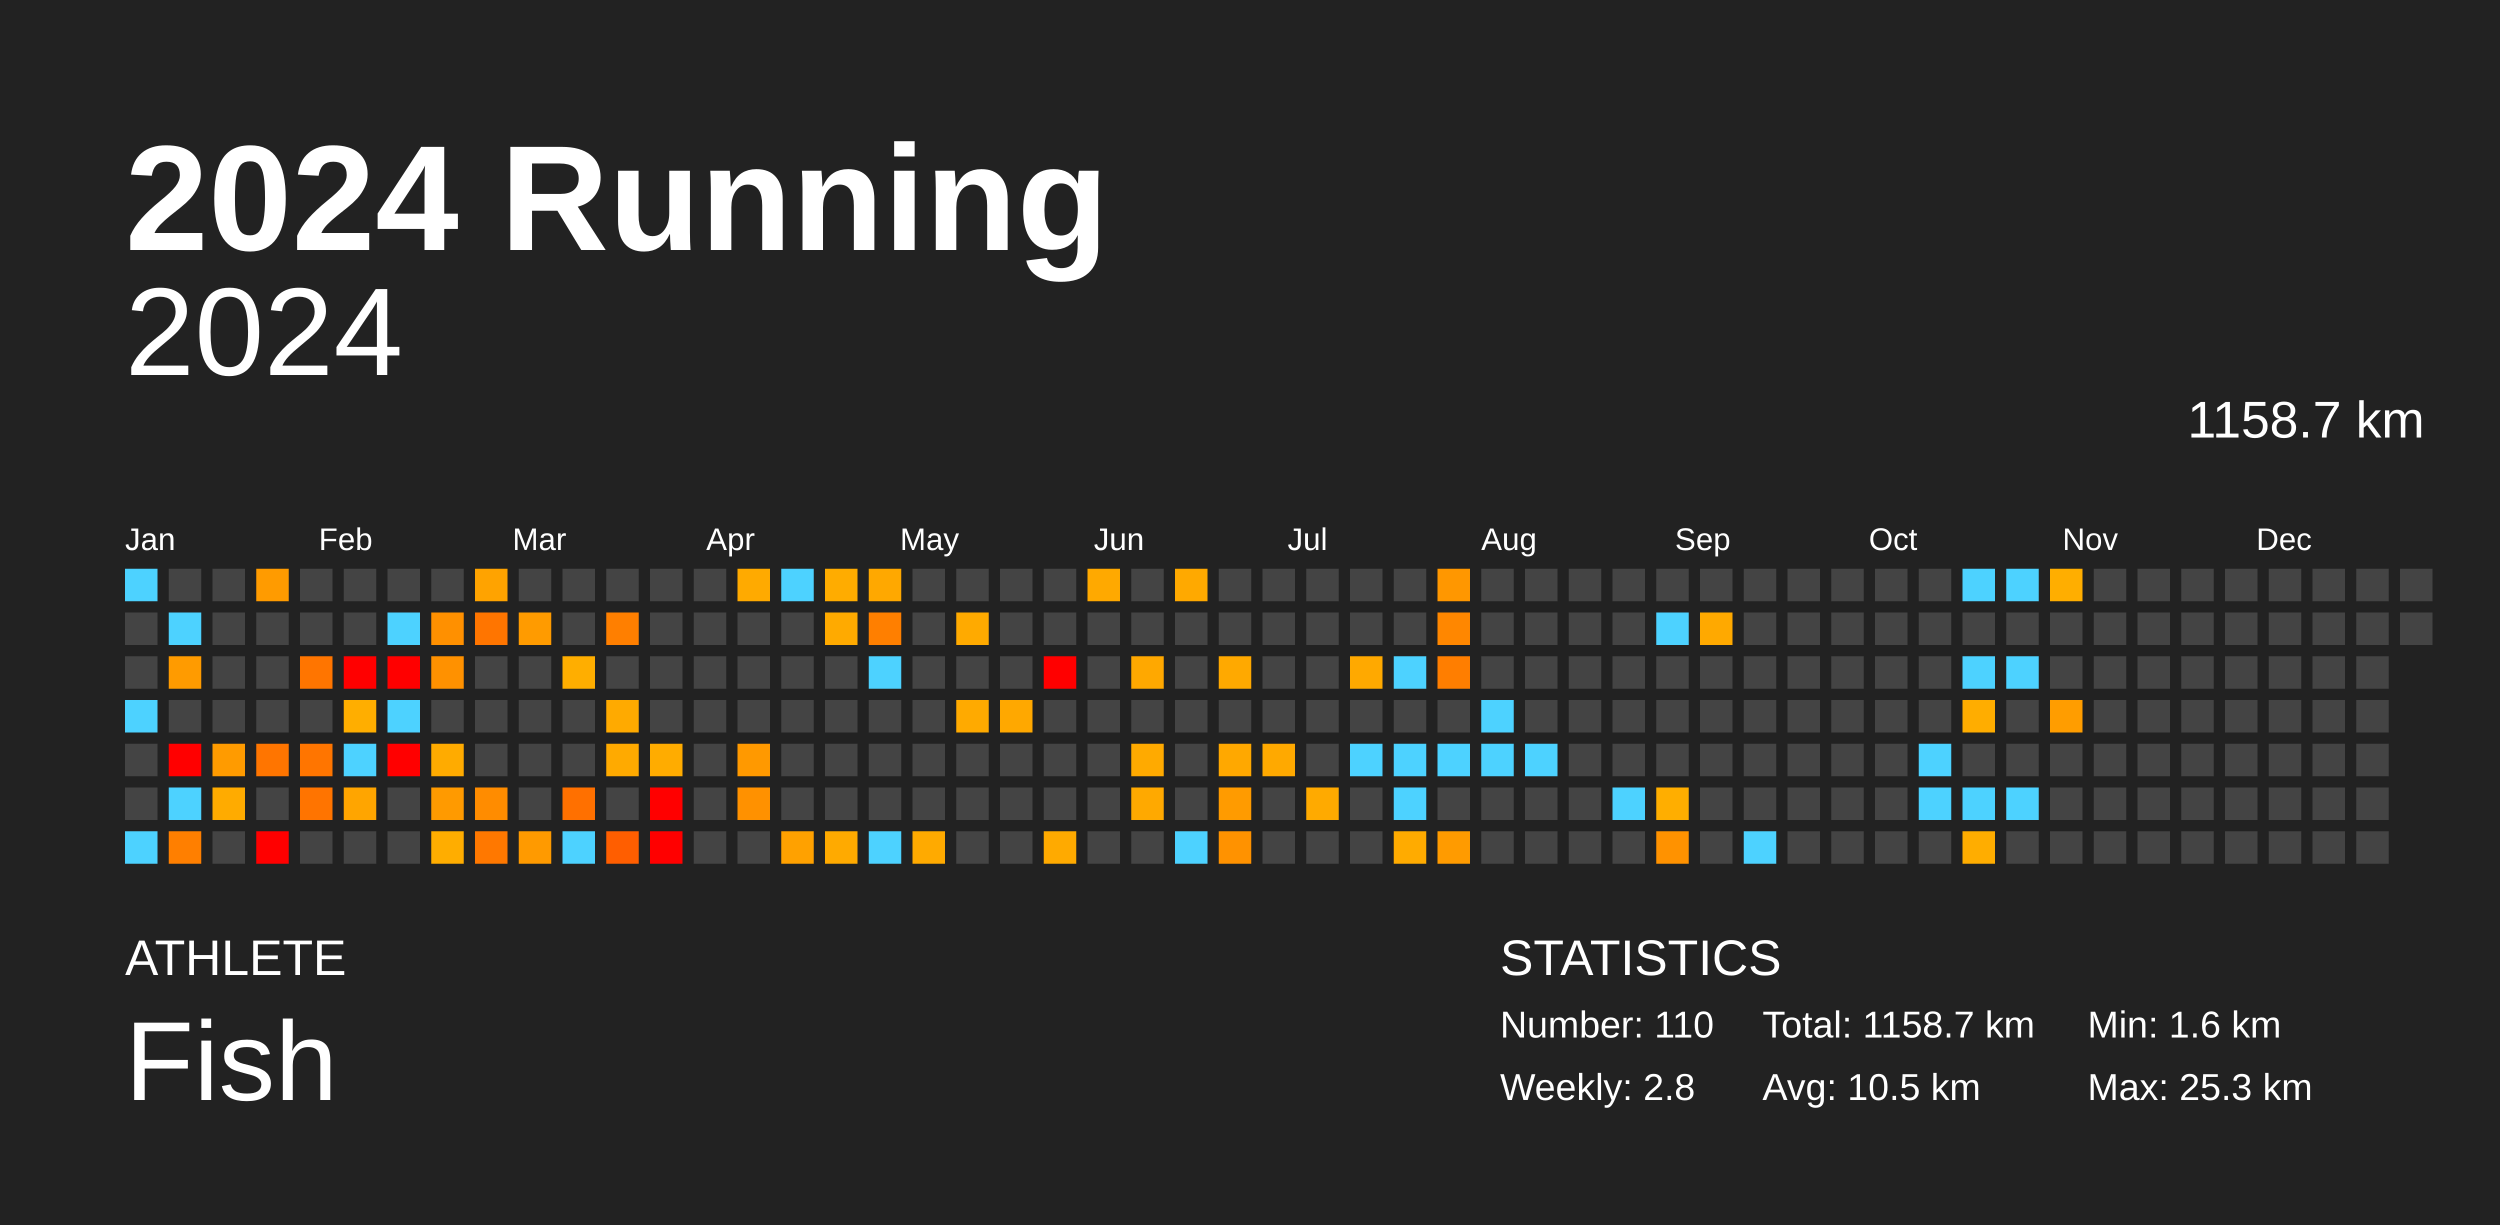
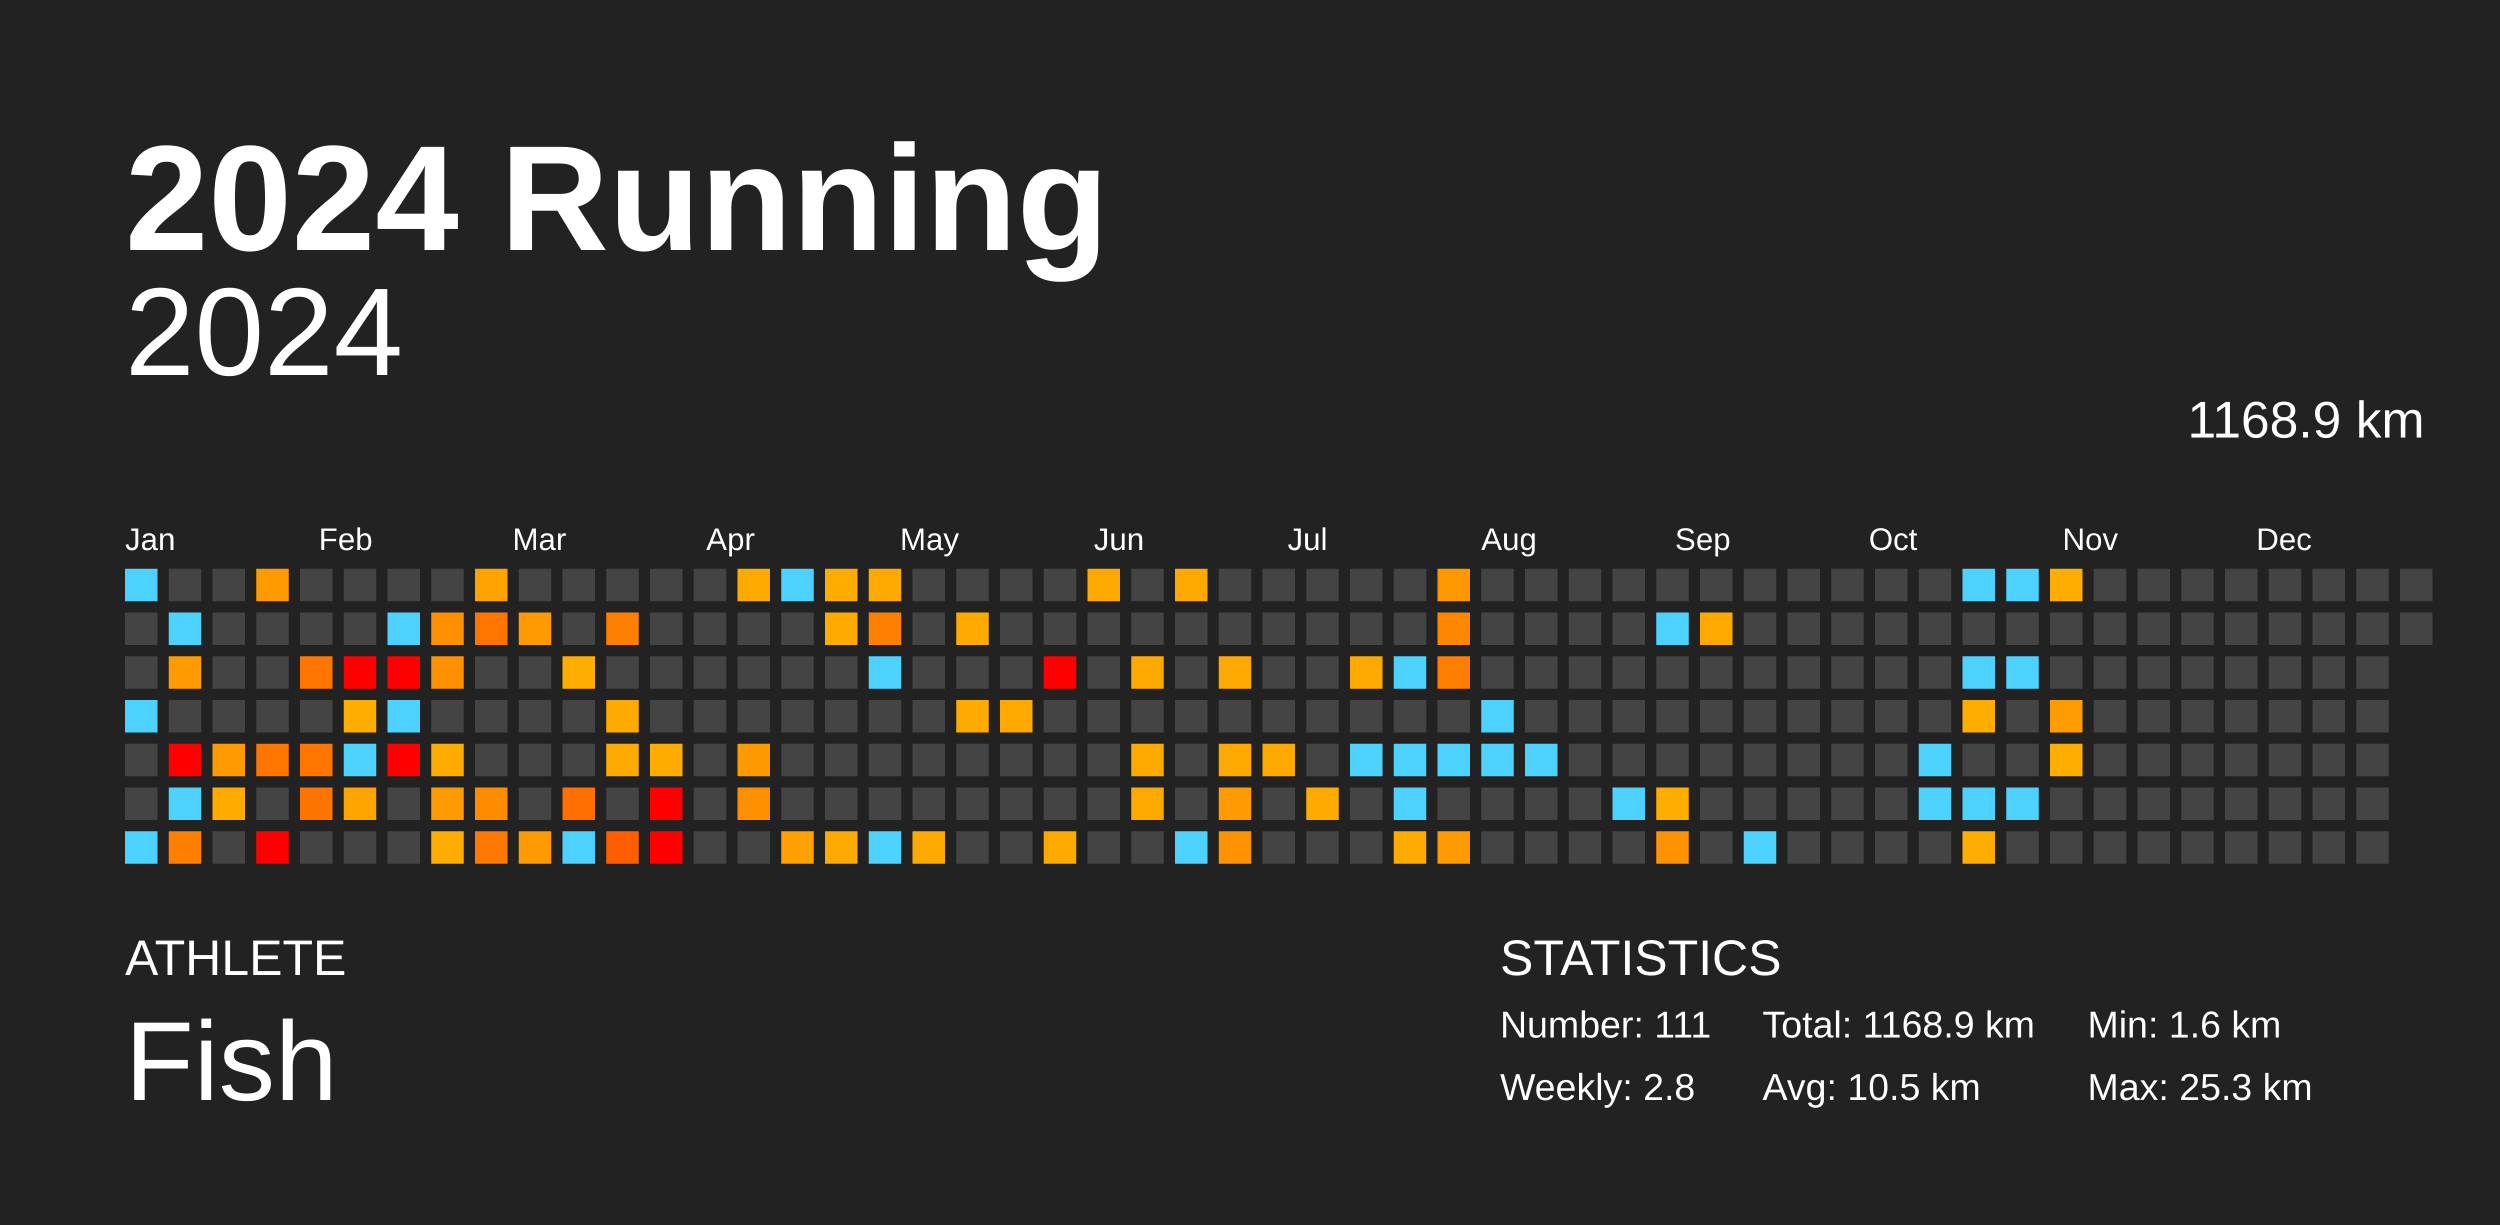
<svg xmlns="http://www.w3.org/2000/svg" baseProfile="full" height="98mm" version="1.1" viewBox="0,0,200,98" width="200mm">
  <defs />
  <rect fill="#222222" height="98" width="200" x="0" y="0" />
  <text fill="#FFFFFF" style="font-size:12px; font-family:Arial; font-weight:bold;" x="10" y="20">2024 Running</text>
  <text fill="#FFFFFF" style="font-size:4px; font-family:Arial" x="10" y="78">ATHLETE</text>
  <text fill="#FFFFFF" style="font-size:9px; font-family:Arial" x="10" y="88">Fish</text>
  <text fill="#FFFFFF" style="font-size:4px; font-family:Arial" x="120" y="78">STATISTICS</text>
-   <text fill="#FFFFFF" style="font-size:3px; font-family:Arial" x="120" y="83">Number: 110</text>
+   <text fill="#FFFFFF" style="font-size:3px; font-family:Arial" x="120" y="83">Number: 111</text>
  <text fill="#FFFFFF" style="font-size:3px; font-family:Arial" x="120" y="88">Weekly: 2.8</text>
-   <text fill="#FFFFFF" style="font-size:3px; font-family:Arial" x="141" y="83">Total: 1158.7 km</text>
+   <text fill="#FFFFFF" style="font-size:3px; font-family:Arial" x="141" y="83">Total: 1168.9 km</text>
  <text fill="#FFFFFF" style="font-size:3px; font-family:Arial" x="141" y="88">Avg: 10.5 km</text>
  <text fill="#FFFFFF" style="font-size:3px; font-family:Arial" x="167" y="83">Min: 1.6 km</text>
  <text fill="#FFFFFF" style="font-size:3px; font-family:Arial" x="167" y="88">Max: 25.3 km</text>
  <text alignment-baseline="hanging" fill="#FFFFFF" style="font-size:10.0px; font-family:Arial;" x="10" y="30">2024</text>
-   <text alignment-baseline="hanging" fill="#FFFFFF" style="font-size:4.125px; font-family:Arial;" x="175" y="35">1158.7 km</text>
+   <text alignment-baseline="hanging" fill="#FFFFFF" style="font-size:4.125px; font-family:Arial;" x="175" y="35">1168.9 km</text>
  <text fill="#FFFFFF" style="font-size:2.5px; font-family:Arial" x="10.0" y="44">Jan</text>
  <text fill="#FFFFFF" style="font-size:2.5px; font-family:Arial" x="25.5" y="44">Feb</text>
  <text fill="#FFFFFF" style="font-size:2.5px; font-family:Arial" x="41.0" y="44">Mar</text>
  <text fill="#FFFFFF" style="font-size:2.5px; font-family:Arial" x="56.5" y="44">Apr</text>
  <text fill="#FFFFFF" style="font-size:2.5px; font-family:Arial" x="72.0" y="44">May</text>
  <text fill="#FFFFFF" style="font-size:2.5px; font-family:Arial" x="87.5" y="44">Jun</text>
  <text fill="#FFFFFF" style="font-size:2.5px; font-family:Arial" x="103.0" y="44">Jul</text>
  <text fill="#FFFFFF" style="font-size:2.5px; font-family:Arial" x="118.5" y="44">Aug</text>
  <text fill="#FFFFFF" style="font-size:2.5px; font-family:Arial" x="134.0" y="44">Sep</text>
  <text fill="#FFFFFF" style="font-size:2.5px; font-family:Arial" x="149.5" y="44">Oct</text>
  <text fill="#FFFFFF" style="font-size:2.5px; font-family:Arial" x="165.0" y="44">Nov</text>
  <text fill="#FFFFFF" style="font-size:2.5px; font-family:Arial" x="180.5" y="44">Dec</text>
  <rect fill="#4dd2ff" height="2.6" width="2.6" x="10.0" y="45.5" />
  <rect fill="#444444" height="2.6" width="2.6" x="10.0" y="49.0" />
  <rect fill="#444444" height="2.6" width="2.6" x="10.0" y="52.5" />
  <rect fill="#4dd2ff" height="2.6" width="2.6" x="10.0" y="56.0" />
  <rect fill="#444444" height="2.6" width="2.6" x="10.0" y="59.5" />
  <rect fill="#444444" height="2.6" width="2.6" x="10.0" y="63.0" />
  <rect fill="#4dd2ff" height="2.6" width="2.6" x="10.0" y="66.5" />
  <rect fill="#444444" height="2.6" width="2.6" x="13.5" y="45.5" />
  <rect fill="#4dd2ff" height="2.6" width="2.6" x="13.5" y="49.0" />
  <rect fill="#ff9b00" height="2.6" width="2.6" x="13.5" y="52.5" />
  <rect fill="#444444" height="2.6" width="2.6" x="13.5" y="56.0" />
  <rect fill="red" height="2.6" width="2.6" x="13.5" y="59.5" />
  <rect fill="#4dd2ff" height="2.6" width="2.6" x="13.5" y="63.0" />
  <rect fill="#ff7f00" height="2.6" width="2.6" x="13.5" y="66.5" />
  <rect fill="#444444" height="2.6" width="2.6" x="17.0" y="45.5" />
  <rect fill="#444444" height="2.6" width="2.6" x="17.0" y="49.0" />
  <rect fill="#444444" height="2.6" width="2.6" x="17.0" y="52.5" />
  <rect fill="#444444" height="2.6" width="2.6" x="17.0" y="56.0" />
  <rect fill="#ff9b00" height="2.6" width="2.6" x="17.0" y="59.5" />
  <rect fill="#ffab00" height="2.6" width="2.6" x="17.0" y="63.0" />
  <rect fill="#444444" height="2.6" width="2.6" x="17.0" y="66.5" />
  <rect fill="#ff9b00" height="2.6" width="2.6" x="20.5" y="45.5" />
  <rect fill="#444444" height="2.6" width="2.6" x="20.5" y="49.0" />
  <rect fill="#444444" height="2.6" width="2.6" x="20.5" y="52.5" />
  <rect fill="#444444" height="2.6" width="2.6" x="20.5" y="56.0" />
  <rect fill="#ff7500" height="2.6" width="2.6" x="20.5" y="59.5" />
  <rect fill="#444444" height="2.6" width="2.6" x="20.5" y="63.0" />
  <rect fill="red" height="2.6" width="2.6" x="20.5" y="66.5" />
  <rect fill="#444444" height="2.6" width="2.6" x="24.0" y="45.5" />
  <rect fill="#444444" height="2.6" width="2.6" x="24.0" y="49.0" />
  <rect fill="#ff7500" height="2.6" width="2.6" x="24.0" y="52.5" />
  <rect fill="#444444" height="2.6" width="2.6" x="24.0" y="56.0" />
  <rect fill="#ff7500" height="2.6" width="2.6" x="24.0" y="59.5" />
  <rect fill="#ff7400" height="2.6" width="2.6" x="24.0" y="63.0" />
  <rect fill="#444444" height="2.6" width="2.6" x="24.0" y="66.5" />
  <rect fill="#444444" height="2.6" width="2.6" x="27.5" y="45.5" />
  <rect fill="#444444" height="2.6" width="2.6" x="27.5" y="49.0" />
  <rect fill="red" height="2.6" width="2.6" x="27.5" y="52.5" />
  <rect fill="#ffae00" height="2.6" width="2.6" x="27.5" y="56.0" />
  <rect fill="#4dd2ff" height="2.6" width="2.6" x="27.5" y="59.5" />
  <rect fill="#ffa500" height="2.6" width="2.6" x="27.5" y="63.0" />
  <rect fill="#444444" height="2.6" width="2.6" x="27.5" y="66.5" />
  <rect fill="#444444" height="2.6" width="2.6" x="31.0" y="45.5" />
  <rect fill="#4dd2ff" height="2.6" width="2.6" x="31.0" y="49.0" />
  <rect fill="red" height="2.6" width="2.6" x="31.0" y="52.5" />
  <rect fill="#4dd2ff" height="2.6" width="2.6" x="31.0" y="56.0" />
  <rect fill="red" height="2.6" width="2.6" x="31.0" y="59.5" />
  <rect fill="#444444" height="2.6" width="2.6" x="31.0" y="63.0" />
  <rect fill="#444444" height="2.6" width="2.6" x="31.0" y="66.5" />
  <rect fill="#444444" height="2.6" width="2.6" x="34.5" y="45.5" />
  <rect fill="#ff9000" height="2.6" width="2.6" x="34.5" y="49.0" />
  <rect fill="#ff9100" height="2.6" width="2.6" x="34.5" y="52.5" />
  <rect fill="#444444" height="2.6" width="2.6" x="34.5" y="56.0" />
  <rect fill="#ffab00" height="2.6" width="2.6" x="34.5" y="59.5" />
  <rect fill="#ff9a00" height="2.6" width="2.6" x="34.5" y="63.0" />
  <rect fill="#ffad00" height="2.6" width="2.6" x="34.5" y="66.5" />
  <rect fill="#ffa300" height="2.6" width="2.6" x="38.0" y="45.5" />
  <rect fill="#ff7500" height="2.6" width="2.6" x="38.0" y="49.0" />
  <rect fill="#444444" height="2.6" width="2.6" x="38.0" y="52.5" />
  <rect fill="#444444" height="2.6" width="2.6" x="38.0" y="56.0" />
  <rect fill="#444444" height="2.6" width="2.6" x="38.0" y="59.5" />
  <rect fill="#ff8c00" height="2.6" width="2.6" x="38.0" y="63.0" />
  <rect fill="#ff7800" height="2.6" width="2.6" x="38.0" y="66.5" />
  <rect fill="#444444" height="2.6" width="2.6" x="41.5" y="45.5" />
  <rect fill="#ff9b00" height="2.6" width="2.6" x="41.5" y="49.0" />
  <rect fill="#444444" height="2.6" width="2.6" x="41.5" y="52.5" />
  <rect fill="#444444" height="2.6" width="2.6" x="41.5" y="56.0" />
  <rect fill="#444444" height="2.6" width="2.6" x="41.5" y="59.5" />
  <rect fill="#444444" height="2.6" width="2.6" x="41.5" y="63.0" />
  <rect fill="#ff9a00" height="2.6" width="2.6" x="41.5" y="66.5" />
  <rect fill="#444444" height="2.6" width="2.6" x="45.0" y="45.5" />
  <rect fill="#444444" height="2.6" width="2.6" x="45.0" y="49.0" />
  <rect fill="#ffae00" height="2.6" width="2.6" x="45.0" y="52.5" />
  <rect fill="#444444" height="2.6" width="2.6" x="45.0" y="56.0" />
  <rect fill="#444444" height="2.6" width="2.6" x="45.0" y="59.5" />
  <rect fill="#ff7000" height="2.6" width="2.6" x="45.0" y="63.0" />
  <rect fill="#4dd2ff" height="2.6" width="2.6" x="45.0" y="66.5" />
  <rect fill="#444444" height="2.6" width="2.6" x="48.5" y="45.5" />
  <rect fill="#ff7f00" height="2.6" width="2.6" x="48.5" y="49.0" />
  <rect fill="#444444" height="2.6" width="2.6" x="48.5" y="52.5" />
  <rect fill="#ffaa00" height="2.6" width="2.6" x="48.5" y="56.0" />
  <rect fill="#ffaa00" height="2.6" width="2.6" x="48.5" y="59.5" />
  <rect fill="#444444" height="2.6" width="2.6" x="48.5" y="63.0" />
  <rect fill="#ff5e00" height="2.6" width="2.6" x="48.5" y="66.5" />
  <rect fill="#444444" height="2.6" width="2.6" x="52.0" y="45.5" />
  <rect fill="#444444" height="2.6" width="2.6" x="52.0" y="49.0" />
  <rect fill="#444444" height="2.6" width="2.6" x="52.0" y="52.5" />
  <rect fill="#444444" height="2.6" width="2.6" x="52.0" y="56.0" />
  <rect fill="#ffac00" height="2.6" width="2.6" x="52.0" y="59.5" />
  <rect fill="red" height="2.6" width="2.6" x="52.0" y="63.0" />
  <rect fill="red" height="2.6" width="2.6" x="52.0" y="66.5" />
  <rect fill="#444444" height="2.6" width="2.6" x="55.5" y="45.5" />
  <rect fill="#444444" height="2.6" width="2.6" x="55.5" y="49.0" />
  <rect fill="#444444" height="2.6" width="2.6" x="55.5" y="52.5" />
  <rect fill="#444444" height="2.6" width="2.6" x="55.5" y="56.0" />
  <rect fill="#444444" height="2.6" width="2.6" x="55.5" y="59.5" />
  <rect fill="#444444" height="2.6" width="2.6" x="55.5" y="63.0" />
  <rect fill="#444444" height="2.6" width="2.6" x="55.5" y="66.5" />
  <rect fill="#ffaa00" height="2.6" width="2.6" x="59.0" y="45.5" />
  <rect fill="#444444" height="2.6" width="2.6" x="59.0" y="49.0" />
  <rect fill="#444444" height="2.6" width="2.6" x="59.0" y="52.5" />
  <rect fill="#444444" height="2.6" width="2.6" x="59.0" y="56.0" />
  <rect fill="#ff9900" height="2.6" width="2.6" x="59.0" y="59.5" />
  <rect fill="#ff9100" height="2.6" width="2.6" x="59.0" y="63.0" />
  <rect fill="#444444" height="2.6" width="2.6" x="59.0" y="66.5" />
  <rect fill="#4dd2ff" height="2.6" width="2.6" x="62.5" y="45.5" />
  <rect fill="#444444" height="2.6" width="2.6" x="62.5" y="49.0" />
  <rect fill="#444444" height="2.6" width="2.6" x="62.5" y="52.5" />
  <rect fill="#444444" height="2.6" width="2.6" x="62.5" y="56.0" />
  <rect fill="#444444" height="2.6" width="2.6" x="62.5" y="59.5" />
  <rect fill="#444444" height="2.6" width="2.6" x="62.5" y="63.0" />
  <rect fill="#ffa100" height="2.6" width="2.6" x="62.5" y="66.5" />
  <rect fill="#ffac00" height="2.6" width="2.6" x="66.0" y="45.5" />
  <rect fill="#ffaa00" height="2.6" width="2.6" x="66.0" y="49.0" />
  <rect fill="#444444" height="2.6" width="2.6" x="66.0" y="52.5" />
  <rect fill="#444444" height="2.6" width="2.6" x="66.0" y="56.0" />
  <rect fill="#444444" height="2.6" width="2.6" x="66.0" y="59.5" />
  <rect fill="#444444" height="2.6" width="2.6" x="66.0" y="63.0" />
  <rect fill="#ffaa00" height="2.6" width="2.6" x="66.0" y="66.5" />
  <rect fill="#ffa800" height="2.6" width="2.6" x="69.5" y="45.5" />
  <rect fill="#ff7f00" height="2.6" width="2.6" x="69.5" y="49.0" />
  <rect fill="#4dd2ff" height="2.6" width="2.6" x="69.5" y="52.5" />
  <rect fill="#444444" height="2.6" width="2.6" x="69.5" y="56.0" />
  <rect fill="#444444" height="2.6" width="2.6" x="69.5" y="59.5" />
  <rect fill="#444444" height="2.6" width="2.6" x="69.5" y="63.0" />
  <rect fill="#4dd2ff" height="2.6" width="2.6" x="69.5" y="66.5" />
  <rect fill="#444444" height="2.6" width="2.6" x="73.0" y="45.5" />
  <rect fill="#444444" height="2.6" width="2.6" x="73.0" y="49.0" />
  <rect fill="#444444" height="2.6" width="2.6" x="73.0" y="52.5" />
  <rect fill="#444444" height="2.6" width="2.6" x="73.0" y="56.0" />
  <rect fill="#444444" height="2.6" width="2.6" x="73.0" y="59.5" />
  <rect fill="#444444" height="2.6" width="2.6" x="73.0" y="63.0" />
  <rect fill="#ffaa00" height="2.6" width="2.6" x="73.0" y="66.5" />
  <rect fill="#444444" height="2.6" width="2.6" x="76.5" y="45.5" />
  <rect fill="#ffaa00" height="2.6" width="2.6" x="76.5" y="49.0" />
  <rect fill="#444444" height="2.6" width="2.6" x="76.5" y="52.5" />
  <rect fill="#ffaa00" height="2.6" width="2.6" x="76.5" y="56.0" />
  <rect fill="#444444" height="2.6" width="2.6" x="76.5" y="59.5" />
  <rect fill="#444444" height="2.6" width="2.6" x="76.5" y="63.0" />
  <rect fill="#444444" height="2.6" width="2.6" x="76.5" y="66.5" />
  <rect fill="#444444" height="2.6" width="2.6" x="80.0" y="45.5" />
  <rect fill="#444444" height="2.6" width="2.6" x="80.0" y="49.0" />
  <rect fill="#444444" height="2.6" width="2.6" x="80.0" y="52.5" />
  <rect fill="#ffa800" height="2.6" width="2.6" x="80.0" y="56.0" />
  <rect fill="#444444" height="2.6" width="2.6" x="80.0" y="59.5" />
  <rect fill="#444444" height="2.6" width="2.6" x="80.0" y="63.0" />
  <rect fill="#444444" height="2.6" width="2.6" x="80.0" y="66.5" />
  <rect fill="#444444" height="2.6" width="2.6" x="83.5" y="45.5" />
  <rect fill="#444444" height="2.6" width="2.6" x="83.5" y="49.0" />
  <rect fill="red" height="2.6" width="2.6" x="83.5" y="52.5" />
  <rect fill="#444444" height="2.6" width="2.6" x="83.5" y="56.0" />
  <rect fill="#444444" height="2.6" width="2.6" x="83.5" y="59.5" />
  <rect fill="#444444" height="2.6" width="2.6" x="83.5" y="63.0" />
  <rect fill="#ffaa00" height="2.6" width="2.6" x="83.5" y="66.5" />
  <rect fill="#ffa900" height="2.6" width="2.6" x="87.0" y="45.5" />
  <rect fill="#444444" height="2.6" width="2.6" x="87.0" y="49.0" />
  <rect fill="#444444" height="2.6" width="2.6" x="87.0" y="52.5" />
  <rect fill="#444444" height="2.6" width="2.6" x="87.0" y="56.0" />
  <rect fill="#444444" height="2.6" width="2.6" x="87.0" y="59.5" />
  <rect fill="#444444" height="2.6" width="2.6" x="87.0" y="63.0" />
  <rect fill="#444444" height="2.6" width="2.6" x="87.0" y="66.5" />
  <rect fill="#444444" height="2.6" width="2.6" x="90.5" y="45.5" />
  <rect fill="#444444" height="2.6" width="2.6" x="90.5" y="49.0" />
  <rect fill="#ffa800" height="2.6" width="2.6" x="90.5" y="52.5" />
  <rect fill="#444444" height="2.6" width="2.6" x="90.5" y="56.0" />
  <rect fill="#ffaa00" height="2.6" width="2.6" x="90.5" y="59.5" />
  <rect fill="#ffa900" height="2.6" width="2.6" x="90.5" y="63.0" />
  <rect fill="#444444" height="2.6" width="2.6" x="90.5" y="66.5" />
  <rect fill="#ffa900" height="2.6" width="2.6" x="94.0" y="45.5" />
  <rect fill="#444444" height="2.6" width="2.6" x="94.0" y="49.0" />
  <rect fill="#444444" height="2.6" width="2.6" x="94.0" y="52.5" />
  <rect fill="#444444" height="2.6" width="2.6" x="94.0" y="56.0" />
  <rect fill="#444444" height="2.6" width="2.6" x="94.0" y="59.5" />
  <rect fill="#444444" height="2.6" width="2.6" x="94.0" y="63.0" />
  <rect fill="#4dd2ff" height="2.6" width="2.6" x="94.0" y="66.5" />
  <rect fill="#444444" height="2.6" width="2.6" x="97.5" y="45.5" />
  <rect fill="#444444" height="2.6" width="2.6" x="97.5" y="49.0" />
  <rect fill="#ffa900" height="2.6" width="2.6" x="97.5" y="52.5" />
  <rect fill="#444444" height="2.6" width="2.6" x="97.5" y="56.0" />
  <rect fill="#ffa800" height="2.6" width="2.6" x="97.5" y="59.5" />
  <rect fill="#ff9b00" height="2.6" width="2.6" x="97.5" y="63.0" />
  <rect fill="#ff9200" height="2.6" width="2.6" x="97.5" y="66.5" />
  <rect fill="#444444" height="2.6" width="2.6" x="101.0" y="45.5" />
  <rect fill="#444444" height="2.6" width="2.6" x="101.0" y="49.0" />
  <rect fill="#444444" height="2.6" width="2.6" x="101.0" y="52.5" />
  <rect fill="#444444" height="2.6" width="2.6" x="101.0" y="56.0" />
  <rect fill="#ffa900" height="2.6" width="2.6" x="101.0" y="59.5" />
  <rect fill="#444444" height="2.6" width="2.6" x="101.0" y="63.0" />
  <rect fill="#444444" height="2.6" width="2.6" x="101.0" y="66.5" />
  <rect fill="#444444" height="2.6" width="2.6" x="104.5" y="45.5" />
  <rect fill="#444444" height="2.6" width="2.6" x="104.5" y="49.0" />
  <rect fill="#444444" height="2.6" width="2.6" x="104.5" y="52.5" />
  <rect fill="#444444" height="2.6" width="2.6" x="104.5" y="56.0" />
  <rect fill="#444444" height="2.6" width="2.6" x="104.5" y="59.5" />
  <rect fill="#ffaa00" height="2.6" width="2.6" x="104.5" y="63.0" />
  <rect fill="#444444" height="2.6" width="2.6" x="104.5" y="66.5" />
  <rect fill="#444444" height="2.6" width="2.6" x="108.0" y="45.5" />
  <rect fill="#444444" height="2.6" width="2.6" x="108.0" y="49.0" />
  <rect fill="#ffa900" height="2.6" width="2.6" x="108.0" y="52.5" />
  <rect fill="#444444" height="2.6" width="2.6" x="108.0" y="56.0" />
  <rect fill="#4dd2ff" height="2.6" width="2.6" x="108.0" y="59.5" />
  <rect fill="#444444" height="2.6" width="2.6" x="108.0" y="63.0" />
  <rect fill="#444444" height="2.6" width="2.6" x="108.0" y="66.5" />
  <rect fill="#444444" height="2.6" width="2.6" x="111.5" y="45.5" />
  <rect fill="#444444" height="2.6" width="2.6" x="111.5" y="49.0" />
  <rect fill="#4dd2ff" height="2.6" width="2.6" x="111.5" y="52.5" />
  <rect fill="#444444" height="2.6" width="2.6" x="111.5" y="56.0" />
  <rect fill="#4dd2ff" height="2.6" width="2.6" x="111.5" y="59.5" />
  <rect fill="#4dd2ff" height="2.6" width="2.6" x="111.5" y="63.0" />
  <rect fill="#ffab00" height="2.6" width="2.6" x="111.5" y="66.5" />
  <rect fill="#ff9700" height="2.6" width="2.6" x="115.0" y="45.5" />
  <rect fill="#ff8700" height="2.6" width="2.6" x="115.0" y="49.0" />
  <rect fill="#ff7e00" height="2.6" width="2.6" x="115.0" y="52.5" />
  <rect fill="#444444" height="2.6" width="2.6" x="115.0" y="56.0" />
  <rect fill="#4dd2ff" height="2.6" width="2.6" x="115.0" y="59.5" />
  <rect fill="#444444" height="2.6" width="2.6" x="115.0" y="63.0" />
  <rect fill="#ff9b00" height="2.6" width="2.6" x="115.0" y="66.5" />
  <rect fill="#444444" height="2.6" width="2.6" x="118.5" y="45.5" />
  <rect fill="#444444" height="2.6" width="2.6" x="118.5" y="49.0" />
  <rect fill="#444444" height="2.6" width="2.6" x="118.5" y="52.5" />
  <rect fill="#4dd2ff" height="2.6" width="2.6" x="118.5" y="56.0" />
  <rect fill="#4dd2ff" height="2.6" width="2.6" x="118.5" y="59.5" />
  <rect fill="#444444" height="2.6" width="2.6" x="118.5" y="63.0" />
  <rect fill="#444444" height="2.6" width="2.6" x="118.5" y="66.5" />
  <rect fill="#444444" height="2.6" width="2.6" x="122.0" y="45.5" />
  <rect fill="#444444" height="2.6" width="2.6" x="122.0" y="49.0" />
  <rect fill="#444444" height="2.6" width="2.6" x="122.0" y="52.5" />
  <rect fill="#444444" height="2.6" width="2.6" x="122.0" y="56.0" />
  <rect fill="#4dd2ff" height="2.6" width="2.6" x="122.0" y="59.5" />
  <rect fill="#444444" height="2.6" width="2.6" x="122.0" y="63.0" />
  <rect fill="#444444" height="2.6" width="2.6" x="122.0" y="66.5" />
  <rect fill="#444444" height="2.6" width="2.6" x="125.5" y="45.5" />
  <rect fill="#444444" height="2.6" width="2.6" x="125.5" y="49.0" />
  <rect fill="#444444" height="2.6" width="2.6" x="125.5" y="52.5" />
  <rect fill="#444444" height="2.6" width="2.6" x="125.5" y="56.0" />
  <rect fill="#444444" height="2.6" width="2.6" x="125.5" y="59.5" />
  <rect fill="#444444" height="2.6" width="2.6" x="125.5" y="63.0" />
  <rect fill="#444444" height="2.6" width="2.6" x="125.5" y="66.5" />
  <rect fill="#444444" height="2.6" width="2.6" x="129.0" y="45.5" />
  <rect fill="#444444" height="2.6" width="2.6" x="129.0" y="49.0" />
  <rect fill="#444444" height="2.6" width="2.6" x="129.0" y="52.5" />
  <rect fill="#444444" height="2.6" width="2.6" x="129.0" y="56.0" />
  <rect fill="#444444" height="2.6" width="2.6" x="129.0" y="59.5" />
  <rect fill="#4dd2ff" height="2.6" width="2.6" x="129.0" y="63.0" />
  <rect fill="#444444" height="2.6" width="2.6" x="129.0" y="66.5" />
  <rect fill="#444444" height="2.6" width="2.6" x="132.5" y="45.5" />
  <rect fill="#4dd2ff" height="2.6" width="2.6" x="132.5" y="49.0" />
  <rect fill="#444444" height="2.6" width="2.6" x="132.5" y="52.5" />
  <rect fill="#444444" height="2.6" width="2.6" x="132.5" y="56.0" />
  <rect fill="#444444" height="2.6" width="2.6" x="132.5" y="59.5" />
  <rect fill="#ffae00" height="2.6" width="2.6" x="132.5" y="63.0" />
  <rect fill="#ff9200" height="2.6" width="2.6" x="132.5" y="66.5" />
  <rect fill="#444444" height="2.6" width="2.6" x="136.0" y="45.5" />
  <rect fill="#ffa900" height="2.6" width="2.6" x="136.0" y="49.0" />
  <rect fill="#444444" height="2.6" width="2.6" x="136.0" y="52.5" />
  <rect fill="#444444" height="2.6" width="2.6" x="136.0" y="56.0" />
  <rect fill="#444444" height="2.6" width="2.6" x="136.0" y="59.5" />
  <rect fill="#444444" height="2.6" width="2.6" x="136.0" y="63.0" />
  <rect fill="#444444" height="2.6" width="2.6" x="136.0" y="66.5" />
  <rect fill="#444444" height="2.6" width="2.6" x="139.5" y="45.5" />
  <rect fill="#444444" height="2.6" width="2.6" x="139.5" y="49.0" />
  <rect fill="#444444" height="2.6" width="2.6" x="139.5" y="52.5" />
  <rect fill="#444444" height="2.6" width="2.6" x="139.5" y="56.0" />
  <rect fill="#444444" height="2.6" width="2.6" x="139.5" y="59.5" />
  <rect fill="#444444" height="2.6" width="2.6" x="139.5" y="63.0" />
  <rect fill="#4dd2ff" height="2.6" width="2.6" x="139.5" y="66.5" />
  <rect fill="#444444" height="2.6" width="2.6" x="143.0" y="45.5" />
  <rect fill="#444444" height="2.6" width="2.6" x="143.0" y="49.0" />
  <rect fill="#444444" height="2.6" width="2.6" x="143.0" y="52.5" />
  <rect fill="#444444" height="2.6" width="2.6" x="143.0" y="56.0" />
  <rect fill="#444444" height="2.6" width="2.6" x="143.0" y="59.5" />
  <rect fill="#444444" height="2.6" width="2.6" x="143.0" y="63.0" />
  <rect fill="#444444" height="2.6" width="2.6" x="143.0" y="66.5" />
  <rect fill="#444444" height="2.6" width="2.6" x="146.5" y="45.5" />
  <rect fill="#444444" height="2.6" width="2.6" x="146.5" y="49.0" />
  <rect fill="#444444" height="2.6" width="2.6" x="146.5" y="52.5" />
  <rect fill="#444444" height="2.6" width="2.6" x="146.5" y="56.0" />
  <rect fill="#444444" height="2.6" width="2.6" x="146.5" y="59.5" />
  <rect fill="#444444" height="2.6" width="2.6" x="146.5" y="63.0" />
  <rect fill="#444444" height="2.6" width="2.6" x="146.5" y="66.5" />
  <rect fill="#444444" height="2.6" width="2.6" x="150.0" y="45.5" />
  <rect fill="#444444" height="2.6" width="2.6" x="150.0" y="49.0" />
  <rect fill="#444444" height="2.6" width="2.6" x="150.0" y="52.5" />
  <rect fill="#444444" height="2.6" width="2.6" x="150.0" y="56.0" />
  <rect fill="#444444" height="2.6" width="2.6" x="150.0" y="59.5" />
  <rect fill="#444444" height="2.6" width="2.6" x="150.0" y="63.0" />
  <rect fill="#444444" height="2.6" width="2.6" x="150.0" y="66.5" />
  <rect fill="#444444" height="2.6" width="2.6" x="153.5" y="45.5" />
  <rect fill="#444444" height="2.6" width="2.6" x="153.5" y="49.0" />
  <rect fill="#444444" height="2.6" width="2.6" x="153.5" y="52.5" />
  <rect fill="#444444" height="2.6" width="2.6" x="153.5" y="56.0" />
  <rect fill="#4dd2ff" height="2.6" width="2.6" x="153.5" y="59.5" />
  <rect fill="#4dd2ff" height="2.6" width="2.6" x="153.5" y="63.0" />
  <rect fill="#444444" height="2.6" width="2.6" x="153.5" y="66.5" />
  <rect fill="#4dd2ff" height="2.6" width="2.6" x="157.0" y="45.5" />
  <rect fill="#444444" height="2.6" width="2.6" x="157.0" y="49.0" />
  <rect fill="#4dd2ff" height="2.6" width="2.6" x="157.0" y="52.5" />
  <rect fill="#ffad00" height="2.6" width="2.6" x="157.0" y="56.0" />
  <rect fill="#444444" height="2.6" width="2.6" x="157.0" y="59.5" />
  <rect fill="#4dd2ff" height="2.6" width="2.6" x="157.0" y="63.0" />
  <rect fill="#ffad00" height="2.6" width="2.6" x="157.0" y="66.5" />
  <rect fill="#4dd2ff" height="2.6" width="2.6" x="160.5" y="45.5" />
  <rect fill="#444444" height="2.6" width="2.6" x="160.5" y="49.0" />
  <rect fill="#4dd2ff" height="2.6" width="2.6" x="160.5" y="52.5" />
  <rect fill="#444444" height="2.6" width="2.6" x="160.5" y="56.0" />
  <rect fill="#444444" height="2.6" width="2.6" x="160.5" y="59.5" />
  <rect fill="#4dd2ff" height="2.6" width="2.6" x="160.5" y="63.0" />
  <rect fill="#444444" height="2.6" width="2.6" x="160.5" y="66.5" />
  <rect fill="#ffae00" height="2.6" width="2.6" x="164.0" y="45.5" />
  <rect fill="#444444" height="2.6" width="2.6" x="164.0" y="49.0" />
  <rect fill="#444444" height="2.6" width="2.6" x="164.0" y="52.5" />
  <rect fill="#ff9d00" height="2.6" width="2.6" x="164.0" y="56.0" />
-   <rect fill="#444444" height="2.6" width="2.6" x="164.0" y="59.5" />
+   <rect fill="#ffae00" height="2.6" width="2.6" x="164.0" y="59.5" />
  <rect fill="#444444" height="2.6" width="2.6" x="164.0" y="63.0" />
  <rect fill="#444444" height="2.6" width="2.6" x="164.0" y="66.5" />
  <rect fill="#444444" height="2.6" width="2.6" x="167.5" y="45.5" />
  <rect fill="#444444" height="2.6" width="2.6" x="167.5" y="49.0" />
  <rect fill="#444444" height="2.6" width="2.6" x="167.5" y="52.5" />
  <rect fill="#444444" height="2.6" width="2.6" x="167.5" y="56.0" />
  <rect fill="#444444" height="2.6" width="2.6" x="167.5" y="59.5" />
  <rect fill="#444444" height="2.6" width="2.6" x="167.5" y="63.0" />
  <rect fill="#444444" height="2.6" width="2.6" x="167.5" y="66.5" />
  <rect fill="#444444" height="2.6" width="2.6" x="171.0" y="45.5" />
  <rect fill="#444444" height="2.6" width="2.6" x="171.0" y="49.0" />
  <rect fill="#444444" height="2.6" width="2.6" x="171.0" y="52.5" />
  <rect fill="#444444" height="2.6" width="2.6" x="171.0" y="56.0" />
  <rect fill="#444444" height="2.6" width="2.6" x="171.0" y="59.5" />
  <rect fill="#444444" height="2.6" width="2.6" x="171.0" y="63.0" />
  <rect fill="#444444" height="2.6" width="2.6" x="171.0" y="66.5" />
  <rect fill="#444444" height="2.6" width="2.6" x="174.5" y="45.5" />
  <rect fill="#444444" height="2.6" width="2.6" x="174.5" y="49.0" />
  <rect fill="#444444" height="2.6" width="2.6" x="174.5" y="52.5" />
  <rect fill="#444444" height="2.6" width="2.6" x="174.5" y="56.0" />
  <rect fill="#444444" height="2.6" width="2.6" x="174.5" y="59.5" />
  <rect fill="#444444" height="2.6" width="2.6" x="174.5" y="63.0" />
  <rect fill="#444444" height="2.6" width="2.6" x="174.5" y="66.5" />
  <rect fill="#444444" height="2.6" width="2.6" x="178.0" y="45.5" />
  <rect fill="#444444" height="2.6" width="2.6" x="178.0" y="49.0" />
  <rect fill="#444444" height="2.6" width="2.6" x="178.0" y="52.5" />
  <rect fill="#444444" height="2.6" width="2.6" x="178.0" y="56.0" />
  <rect fill="#444444" height="2.6" width="2.6" x="178.0" y="59.5" />
  <rect fill="#444444" height="2.6" width="2.6" x="178.0" y="63.0" />
  <rect fill="#444444" height="2.6" width="2.6" x="178.0" y="66.5" />
  <rect fill="#444444" height="2.6" width="2.6" x="181.5" y="45.5" />
  <rect fill="#444444" height="2.6" width="2.6" x="181.5" y="49.0" />
  <rect fill="#444444" height="2.6" width="2.6" x="181.5" y="52.5" />
  <rect fill="#444444" height="2.6" width="2.6" x="181.5" y="56.0" />
  <rect fill="#444444" height="2.6" width="2.6" x="181.5" y="59.5" />
  <rect fill="#444444" height="2.6" width="2.6" x="181.5" y="63.0" />
  <rect fill="#444444" height="2.6" width="2.6" x="181.5" y="66.5" />
  <rect fill="#444444" height="2.6" width="2.6" x="185.0" y="45.5" />
  <rect fill="#444444" height="2.6" width="2.6" x="185.0" y="49.0" />
  <rect fill="#444444" height="2.6" width="2.6" x="185.0" y="52.5" />
  <rect fill="#444444" height="2.6" width="2.6" x="185.0" y="56.0" />
  <rect fill="#444444" height="2.6" width="2.6" x="185.0" y="59.5" />
  <rect fill="#444444" height="2.6" width="2.6" x="185.0" y="63.0" />
  <rect fill="#444444" height="2.6" width="2.6" x="185.0" y="66.5" />
  <rect fill="#444444" height="2.6" width="2.6" x="188.5" y="45.5" />
  <rect fill="#444444" height="2.6" width="2.6" x="188.5" y="49.0" />
  <rect fill="#444444" height="2.6" width="2.6" x="188.5" y="52.5" />
  <rect fill="#444444" height="2.6" width="2.6" x="188.5" y="56.0" />
  <rect fill="#444444" height="2.6" width="2.6" x="188.5" y="59.5" />
  <rect fill="#444444" height="2.6" width="2.6" x="188.5" y="63.0" />
  <rect fill="#444444" height="2.6" width="2.6" x="188.5" y="66.5" />
  <rect fill="#444444" height="2.6" width="2.6" x="192.0" y="45.5" />
  <rect fill="#444444" height="2.6" width="2.6" x="192.0" y="49.0" />
</svg>
